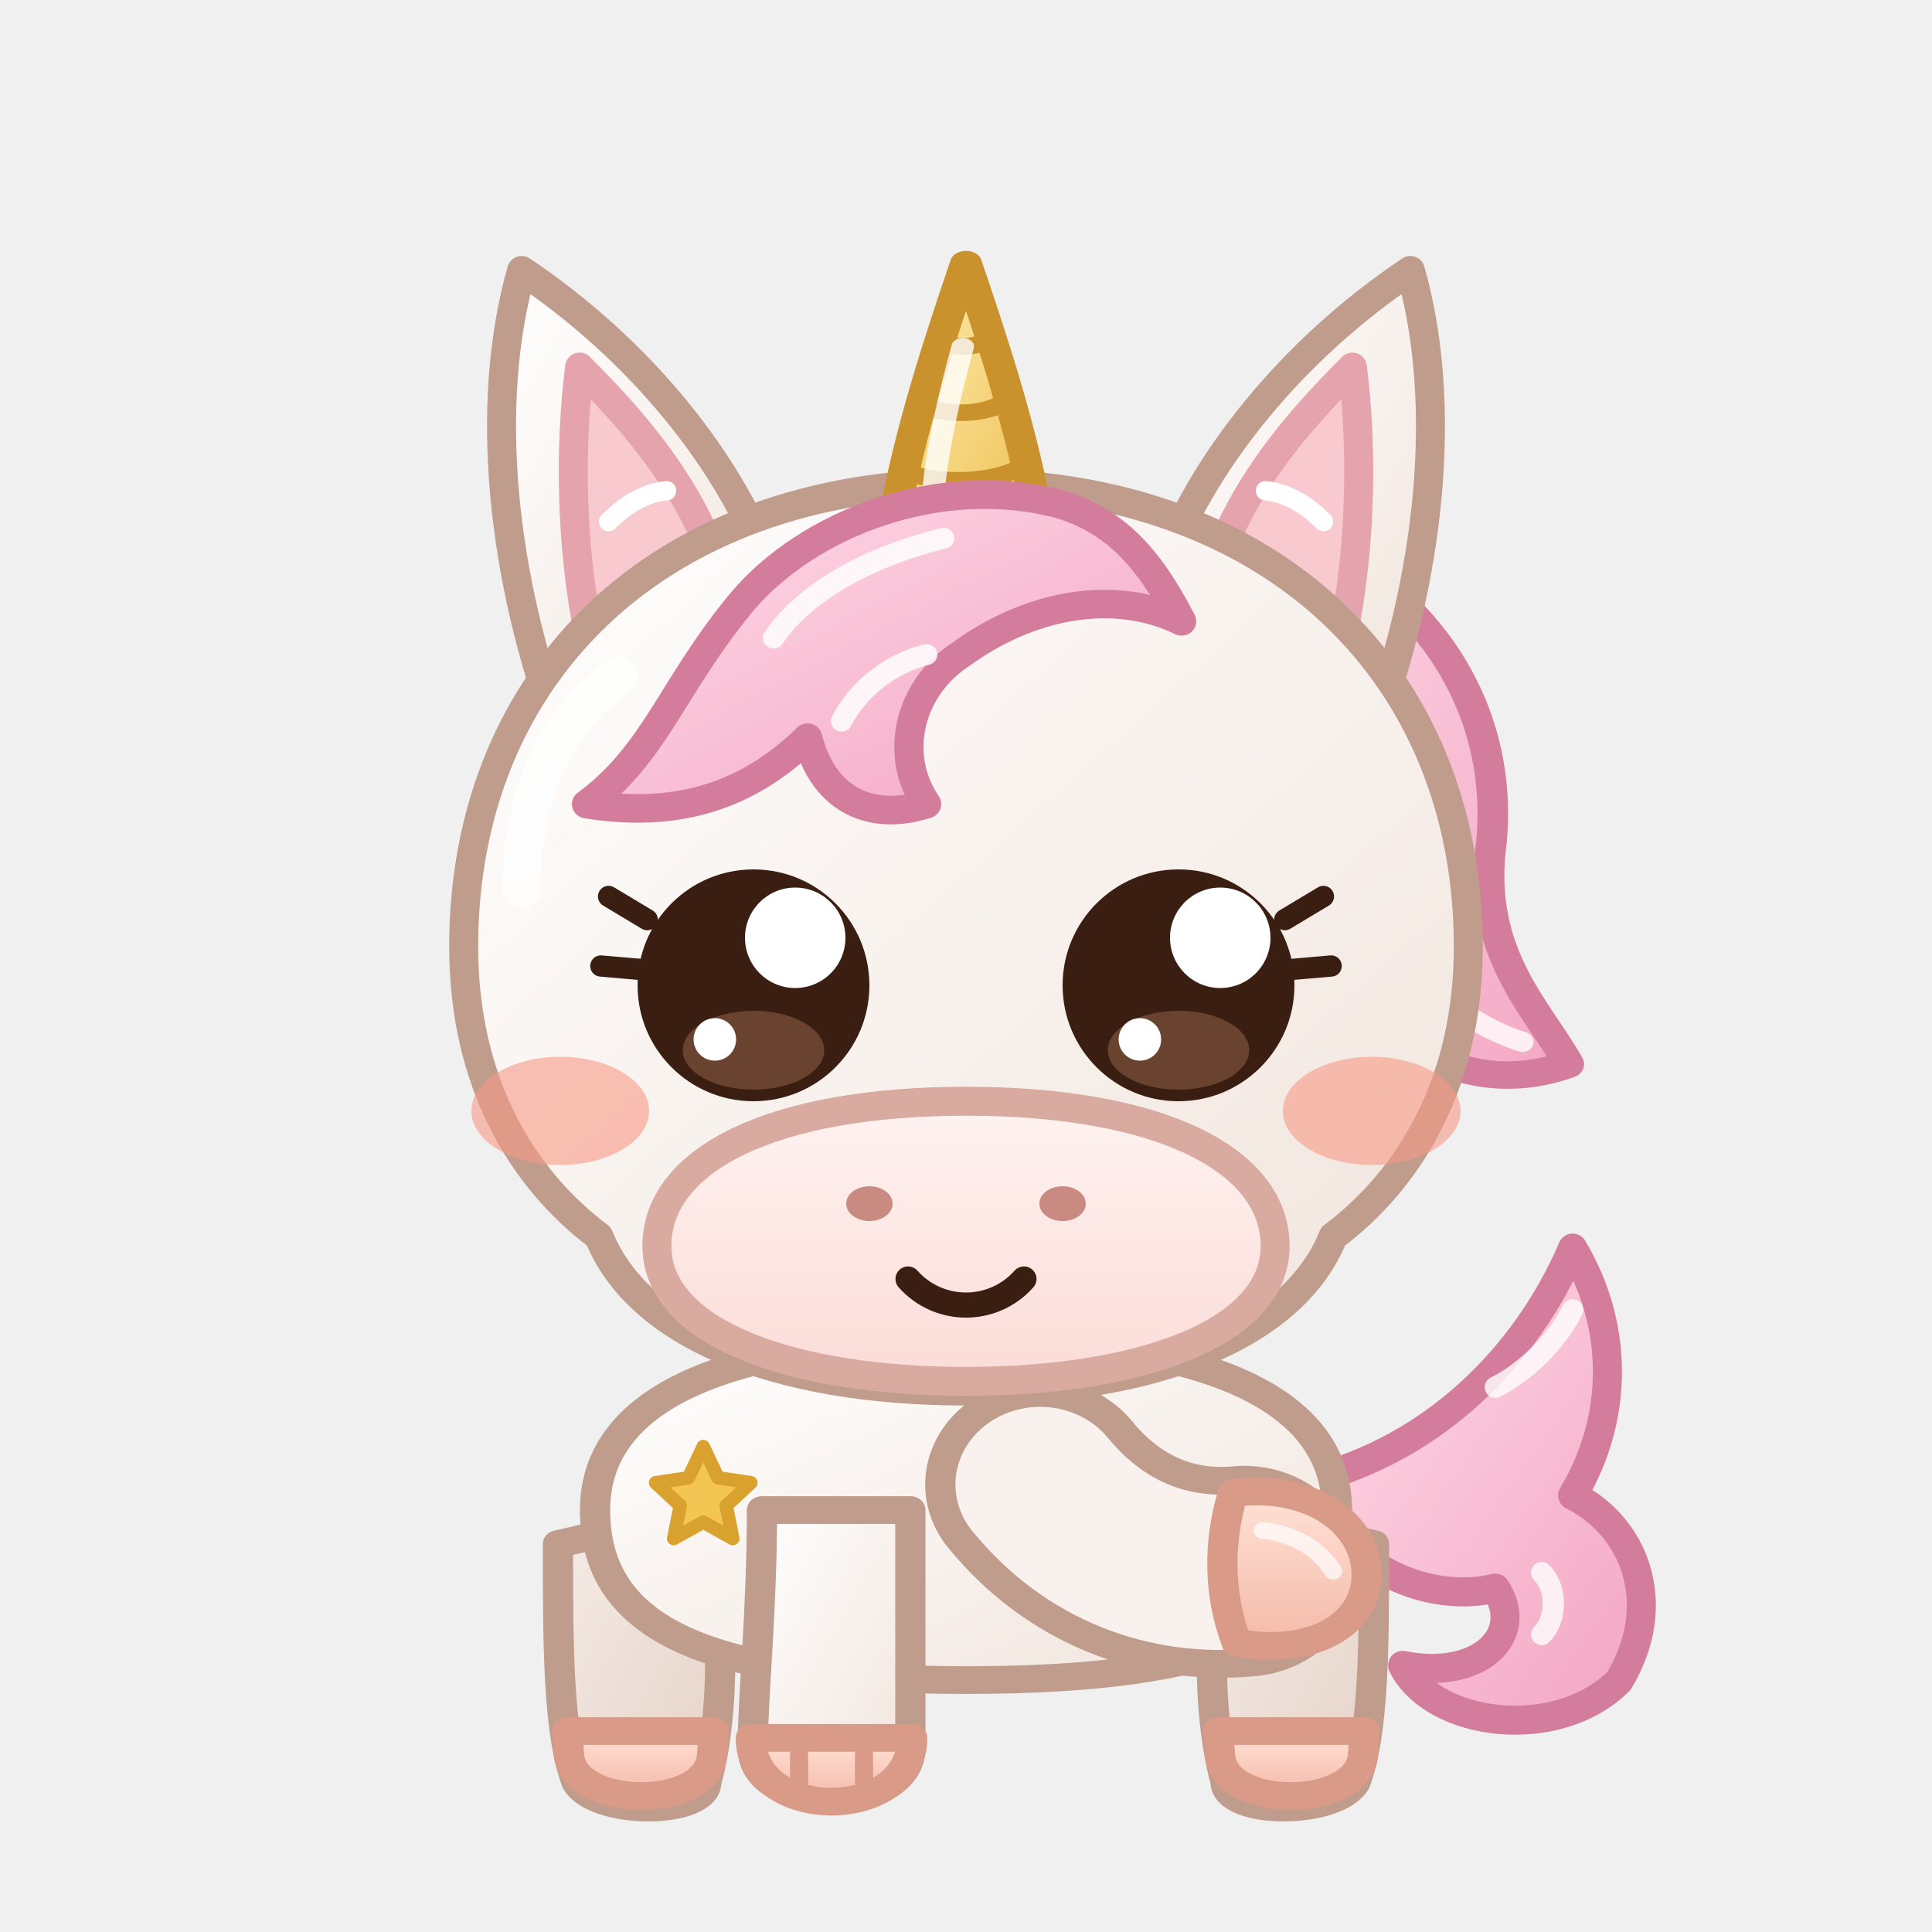
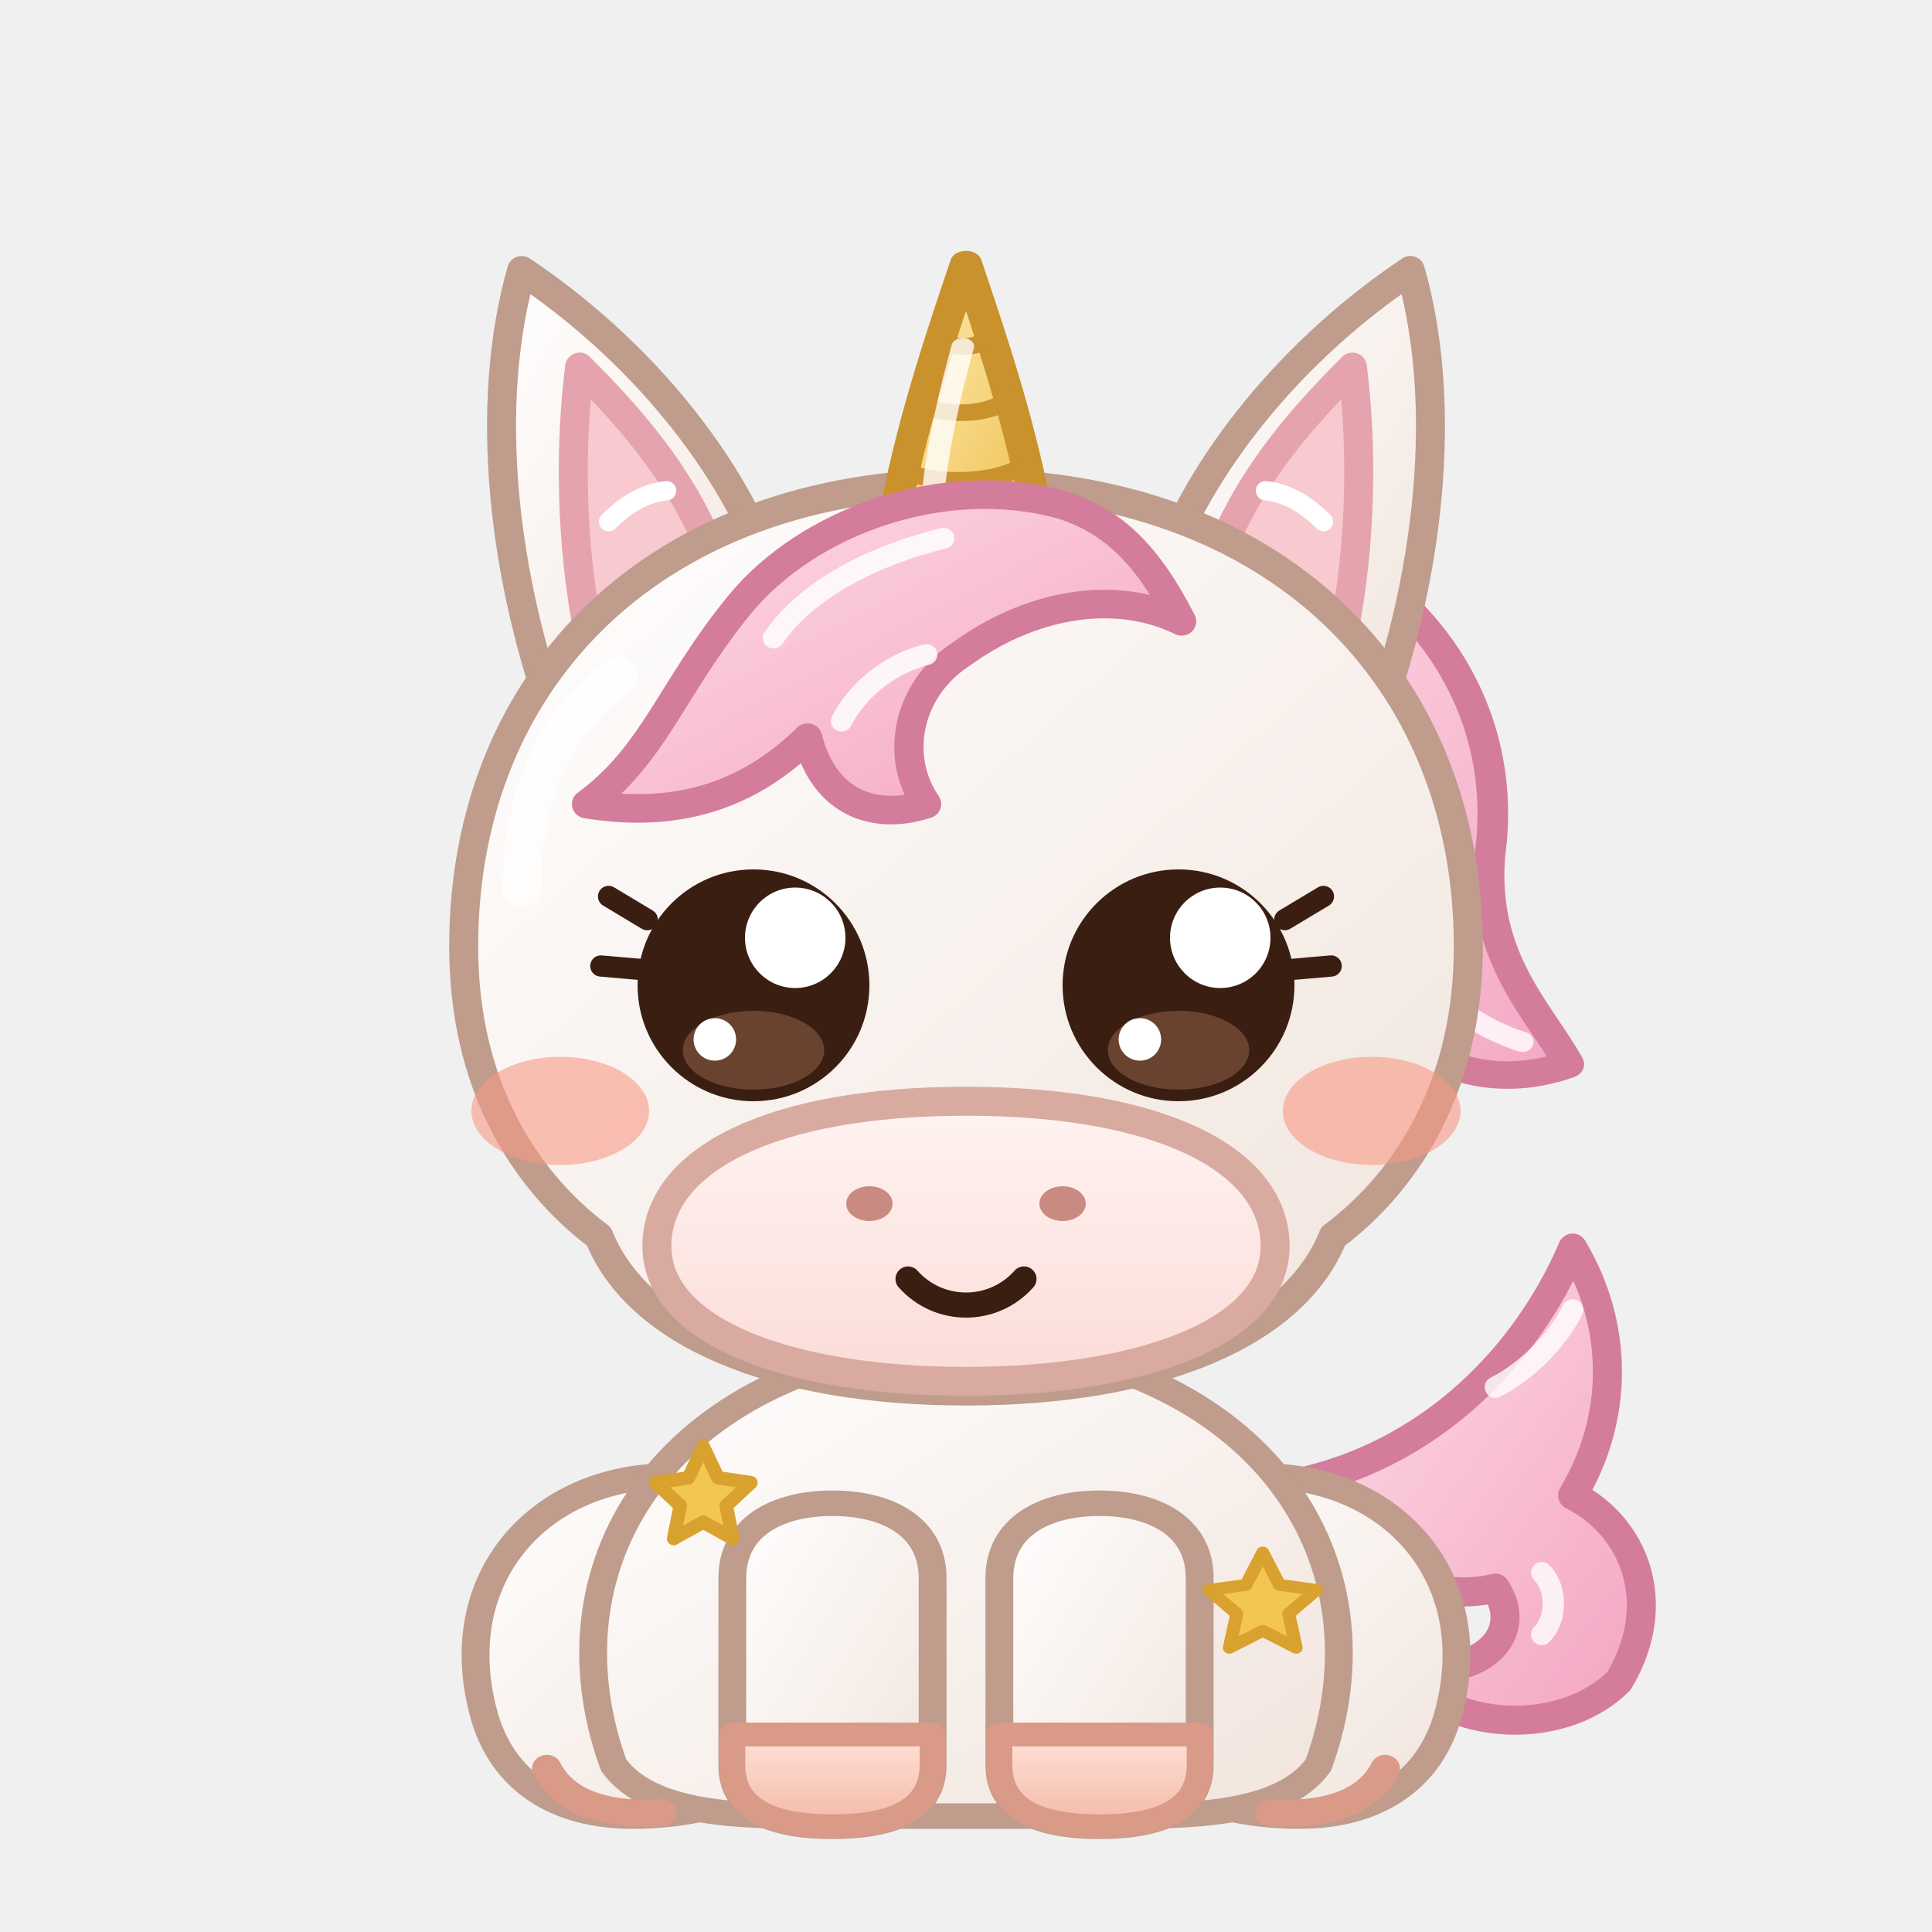
<svg xmlns="http://www.w3.org/2000/svg" viewBox="0 0 100 100" width="480" height="480">
  <defs>
    <linearGradient id="starla-f2-w" x1="0" y1="0" x2="1" y2="1">
      <stop offset="0" stop-color="#ffffff" />
      <stop offset="1" stop-color="#f1e4dc" />
    </linearGradient>
    <linearGradient id="starla-f2-wd" x1="0" y1="0" x2="1" y2="1">
      <stop offset="0" stop-color="#f6ece6" />
      <stop offset="1" stop-color="#e4d2c8" />
    </linearGradient>
    <linearGradient id="starla-f2-m" x1="0" y1="0" x2="1" y2="1">
      <stop offset="0" stop-color="#ffdce8" />
      <stop offset="1" stop-color="#f3a5c2" />
    </linearGradient>
    <linearGradient id="starla-f2-h" x1="0" y1="0" x2="1" y2="1">
      <stop offset="0" stop-color="#fff0b8" />
      <stop offset="1" stop-color="#eebf4f" />
    </linearGradient>
    <linearGradient id="starla-f2-mz" x1="0" y1="0" x2="0" y2="1">
      <stop offset="0" stop-color="#fff3f1" />
      <stop offset="1" stop-color="#fbdcd8" />
    </linearGradient>
    <linearGradient id="starla-f2-hf" x1="0" y1="0" x2="0" y2="1">
      <stop offset="0" stop-color="#ffe2d6" />
      <stop offset="1" stop-color="#f4b9a8" />
    </linearGradient>
    <linearGradient id="starla-f2-gold" x1="0" y1="0" x2="0" y2="1">
      <stop offset="0" stop-color="#ffe9a0" />
      <stop offset="1" stop-color="#e9b443" />
    </linearGradient>
  </defs>
  <g stroke-linejoin="round" stroke-linecap="round">
    <g transform="translate(67 79) scale(0.8 0.8) translate(-67 -79)">
      <path d="M68 76C76 74 82 68 85 61 88 66 88 72 85 77 89 79 91 84 88 89 84 93 76 92 74 88 79 89 82 86 80 83 76 84 70 82 68 76Z" fill="url(#starla-f2-m)" stroke="#d47c9c" stroke-width="1.88" />
      <path d="M80 70c2-1 4-3 5-5M83 82c1 1 1 3 0 4" stroke="#fff" stroke-width="1.38" fill="none" opacity=".8" />
    </g>
    <g transform="translate(50 94) scale(0.96 0.88) translate(-50 -94)">
-       <path d="M28 78C28 84 28 89 29 92 30 94 36 94 36 92 37 88 37 82 36 76Z" fill="url(#starla-f2-wd)" stroke="#bf9c8c" stroke-width="1.63" />
-       <path d="M28.6 90.5C29 93.6 36 93.6 36.3 90.5L36.4 89H28.5Z" fill="url(#starla-f2-hf)" stroke="#d99a88" stroke-width="1.63" />
-       <path d="M72 78C72 84 72 89 71 92 70 94 64 94 64 92 63 88 63 82 64 76Z" fill="url(#starla-f2-wd)" stroke="#bf9c8c" stroke-width="1.63" />
-       <path d="M71.4 90.5C71 93.6 64 93.6 63.7 90.5L63.6 89H71.5Z" fill="url(#starla-f2-hf)" stroke="#d99a88" stroke-width="1.63" />
-       <path d="M30 76C30 69 38 66 50 66S70 69 70 76 64 86 50 86 30 83 30 76Z" fill="url(#starla-f2-w)" stroke="#bf9c8c" stroke-width="1.63" />
-       <path d="M39 76C39 82 38.5 87 38.5 90 38.5 94 47 94 47 90 47 86 47 81 47 76Z" fill="url(#starla-f2-w)" stroke="#bf9c8c" stroke-width="1.63" />
-       <path d="M38.4 89.4C38.4 94.4 47.1 94.4 47.1 89.4Z" fill="url(#starla-f2-hf)" stroke="#d99a88" stroke-width="1.63" />
-       <path d="M41 92v-1.6M44.5 92v-1.6" stroke="#d99a88" stroke-width="0.98" />
-       <path d="M54 74.5C57 78.5 61 80 65 79.6" fill="none" stroke="#bf9c8c" stroke-width="12.40" />
-       <path d="M54 74.5C57 78.5 61 80 65 79.6" fill="none" stroke="#f8f1ed" stroke-width="9.14" />
-       <path d="M64.4 75C68.6 74.4 71.6 76.8 71.6 79.8 71.6 82.8 68.6 84.6 64.6 83.8 63.6 81 63.6 77.8 64.4 75Z" fill="url(#starla-f2-hf)" stroke="#d99a88" stroke-width="1.63" />
-       <path d="M66 77.2c1.6.2 3 1 3.8 2.4" stroke="#fff" stroke-width="0.98" fill="none" opacity=".7" />
+       <path d="M24 88C22 80 27 74 34 74 41 74 44 81 42 88 41 92 37 94 32 94 28 94 25 92 24 88Z" fill="url(#starla-f2-w)" stroke="#bf9c8c" stroke-width="1.5" stroke-linejoin="round" stroke-linecap="round" />
+       <path d="M76 88C78 80 73 74 66 74 59 74 56 81 58 88 59 92 63 94 68 94 72 94 75 92 76 88Z" fill="url(#starla-f2-w)" stroke="#bf9c8c" stroke-width="1.5" stroke-linejoin="round" stroke-linecap="round" />
+       <path d="M31 91C27 79 34 67 50 66 66 67 73 79 69 91 67 94 62 94 58 94H42C38 94 33 94 31 91Z" fill="url(#starla-f2-w)" stroke="#bf9c8c" stroke-width="1.5" stroke-linejoin="round" stroke-linecap="round" />
+       <path d="M37.4 80C37.4 77 39.8 75.6 42.8 75.6S48.2 77 48.2 80V91C48.2 93.4 46.4 94.6 42.8 94.6S37.4 93.4 37.4 91Z" fill="url(#starla-f2-w)" stroke="#bf9c8c" stroke-width="1.5" stroke-linejoin="round" stroke-linecap="round" />
+       <path d="M51.8 80C51.8 77 54.2 75.6 57.2 75.6S62.6 77 62.6 80V91C62.6 93.4 60.8 94.6 57.2 94.6S51.8 93.4 51.8 91Z" fill="url(#starla-f2-w)" stroke="#bf9c8c" stroke-width="1.5" stroke-linejoin="round" stroke-linecap="round" />
+       <path d="M37.4 89.2H48.2V91C48.2 93.4 46.4 94.6 42.8 94.6S37.4 93.4 37.4 91Z" fill="url(#starla-f2-hf)" stroke="#d99a88" stroke-width="1.4" stroke-linejoin="round" stroke-linecap="round" />
+       <path d="M51.8 89.2H62.6V91C62.6 93.4 60.8 94.6 57.2 94.6S51.8 93.4 51.8 91Z" fill="url(#starla-f2-hf)" stroke="#d99a88" stroke-width="1.4" stroke-linejoin="round" stroke-linecap="round" />
+       <path d="M27.4 91.2C28.4 93.4 31 94 33.6 93.8M72.6 91.2C71.6 93.4 69 94 66.4 93.8" fill="none" stroke="#d99a88" stroke-width="1.6" stroke-linecap="round" />
+       <path d="M66 78.5l.9 1.9 2 .3-1.5 1.4.4 2-1.8-1-1.8 1 .4-2-1.5-1.4 2-.3z" fill="#f3c552" stroke="#d9a12e" stroke-width=".7" stroke-linejoin="round" />
    </g>
    <g transform="translate(50 94) scale(0.85 0.85) translate(-50 -94)">
      <path d="M34 71.5l.9 1.9 2 .3-1.5 1.4.4 2-1.8-1-1.8 1 .4-2-1.5-1.4 2-.3z" fill="#f3c552" stroke="#d9a12e" stroke-width="0.82" />
    </g>
    <g transform="translate(62 27) scale(0.8 0.72) translate(-62 -27)">
      <path d="M62 26C74 28 82 38 81 50 80 58 84 62 86 66 81 68 76 66 74 62 72 70 66 72 63 70 70 62 72 50 66 38 60 32Z" fill="url(#starla-f2-m)" stroke="#d47c9c" stroke-width="1.98" />
      <path d="M72 44c1 4 1 8 0 12M77 60c1.5 2 3.5 3.5 6 4.4" stroke="#fff" stroke-width="1.45" fill="none" opacity=".8" />
    </g>
    <path d="M29 38C26 30 25 21 27 14 33 18 38 24 40 30Z" fill="url(#starla-f2-w)" stroke="#bf9c8c" stroke-width="1.5" />
    <path d="M71 38C74 30 75 21 73 14 67 18 62 24 60 30Z" fill="url(#starla-f2-w)" stroke="#bf9c8c" stroke-width="1.5" />
    <path d="M30.5 33C29.5 28 29.5 23 30 19 33 22 35.5 25 37 29Z" fill="#f8c9cf" stroke="#e4a3ad" stroke-width="1.5" />
    <path d="M69.5 33C70.5 28 70.5 23 70 19 67 22 64.5 25 63 29Z" fill="#f8c9cf" stroke="#e4a3ad" stroke-width="1.5" />
    <path d="M31.5 27c1-1 2-1.5 3-1.6M68.5 27c-1-1-2-1.5-3-1.6" stroke="#fff" stroke-width="1" fill="none" />
    <path d="M50 25C66 25 76 35 76 49 76 56 73 61 69 64 67 69 60 72 50 72S33 69 31 64C27 61 24 56 24 49 24 35 34 25 50 25Z" fill="url(#starla-f2-w)" stroke="#bf9c8c" stroke-width="1.5" />
    <path d="M50 57C60 57 66 60 66 64.5 66 69 59 71.5 50 71.5S34 69 34 64.5C34 60 40 57 50 57Z" fill="url(#starla-f2-mz)" stroke="#d9aaa0" stroke-width="1.5" />
    <ellipse cx="45" cy="62.3" rx="1.2" ry=".9" fill="#c98a82" />
    <ellipse cx="55" cy="62.3" rx="1.2" ry=".9" fill="#c98a82" />
    <path d="M47 66.2c1.6 1.8 4.4 1.8 6 0" fill="none" stroke="#3a1e12" stroke-width="1.3" />
    <g transform="translate(50 27.6) scale(0.84 0.62) translate(-50 -27.6)">
      <path d="M45.5 27C46.5 19 48.5 11 50 5 51.5 11 53.5 19 54.5 27 51.5 28.5 48.5 28.5 45.5 27Z" fill="url(#starla-f2-h)" stroke="#c9922c" stroke-width="1.94" />
      <path d="M46.3 22.5c2 1 5.4 1 7.4-.6M47.3 17c1.6.8 4 .8 5.4-.6M48.4 11.6c1 .6 2.3.6 3.2-.4" stroke="#c9922c" stroke-width="1.39" fill="none" />
      <path d="M48 24c.3-4 1-8 1.8-12" stroke="#fff" stroke-width="1.39" fill="none" opacity=".8" />
    </g>
    <g transform="translate(55 27) scale(0.88 0.86) translate(-55 -27)">
      <path d="M55 26C48 24 40 27 36 32 32 37 31 41 27 44 33 45 37 43 40 40 41 44 44 45 47 44 45 41 46 37 49 35 53 32 58 31 62 33 60 29 58 27 55 26Z" fill="url(#starla-f2-m)" stroke="#d47c9c" stroke-width="1.72" />
      <path d="M38 34c2-3 6-5 10-6M42 39c1-2 3-3.5 5-4" stroke="#fff" stroke-width="1.26" fill="none" opacity=".85" />
    </g>
    <circle cx="39" cy="51" r="6.0" fill="#3a1e12" />
    <ellipse cx="39" cy="54.36" rx="3.66" ry="2.04" fill="#8a5a44" opacity=".6" />
    <circle cx="41.16" cy="48.54" r="2.6" fill="#fff" />
    <circle cx="37.00" cy="53.8" r="1.1" fill="#fff" />
    <circle cx="61" cy="51" r="6.0" fill="#3a1e12" />
    <ellipse cx="61" cy="54.36" rx="3.66" ry="2.04" fill="#8a5a44" opacity=".6" />
    <circle cx="63.16" cy="48.54" r="2.6" fill="#fff" />
    <circle cx="59.00" cy="53.8" r="1.1" fill="#fff" />
    <ellipse cx="29" cy="57.5" rx="4.6" ry="2.8" fill="#f79a86" opacity=".6" />
    <ellipse cx="71" cy="57.5" rx="4.6" ry="2.8" fill="#f79a86" opacity=".6" />
    <path d="M33.5 47.6l-2-1.2M33.4 50.2l-2.3-.2M66.5 47.6l2-1.2M66.6 50.2l2.3-.2" stroke="#3a1e12" stroke-width="1.1" />
    <path d="M27 46c0-5 2-9 5-11" stroke="#fff" stroke-width="2" fill="none" opacity=".7" />
  </g>
</svg>
